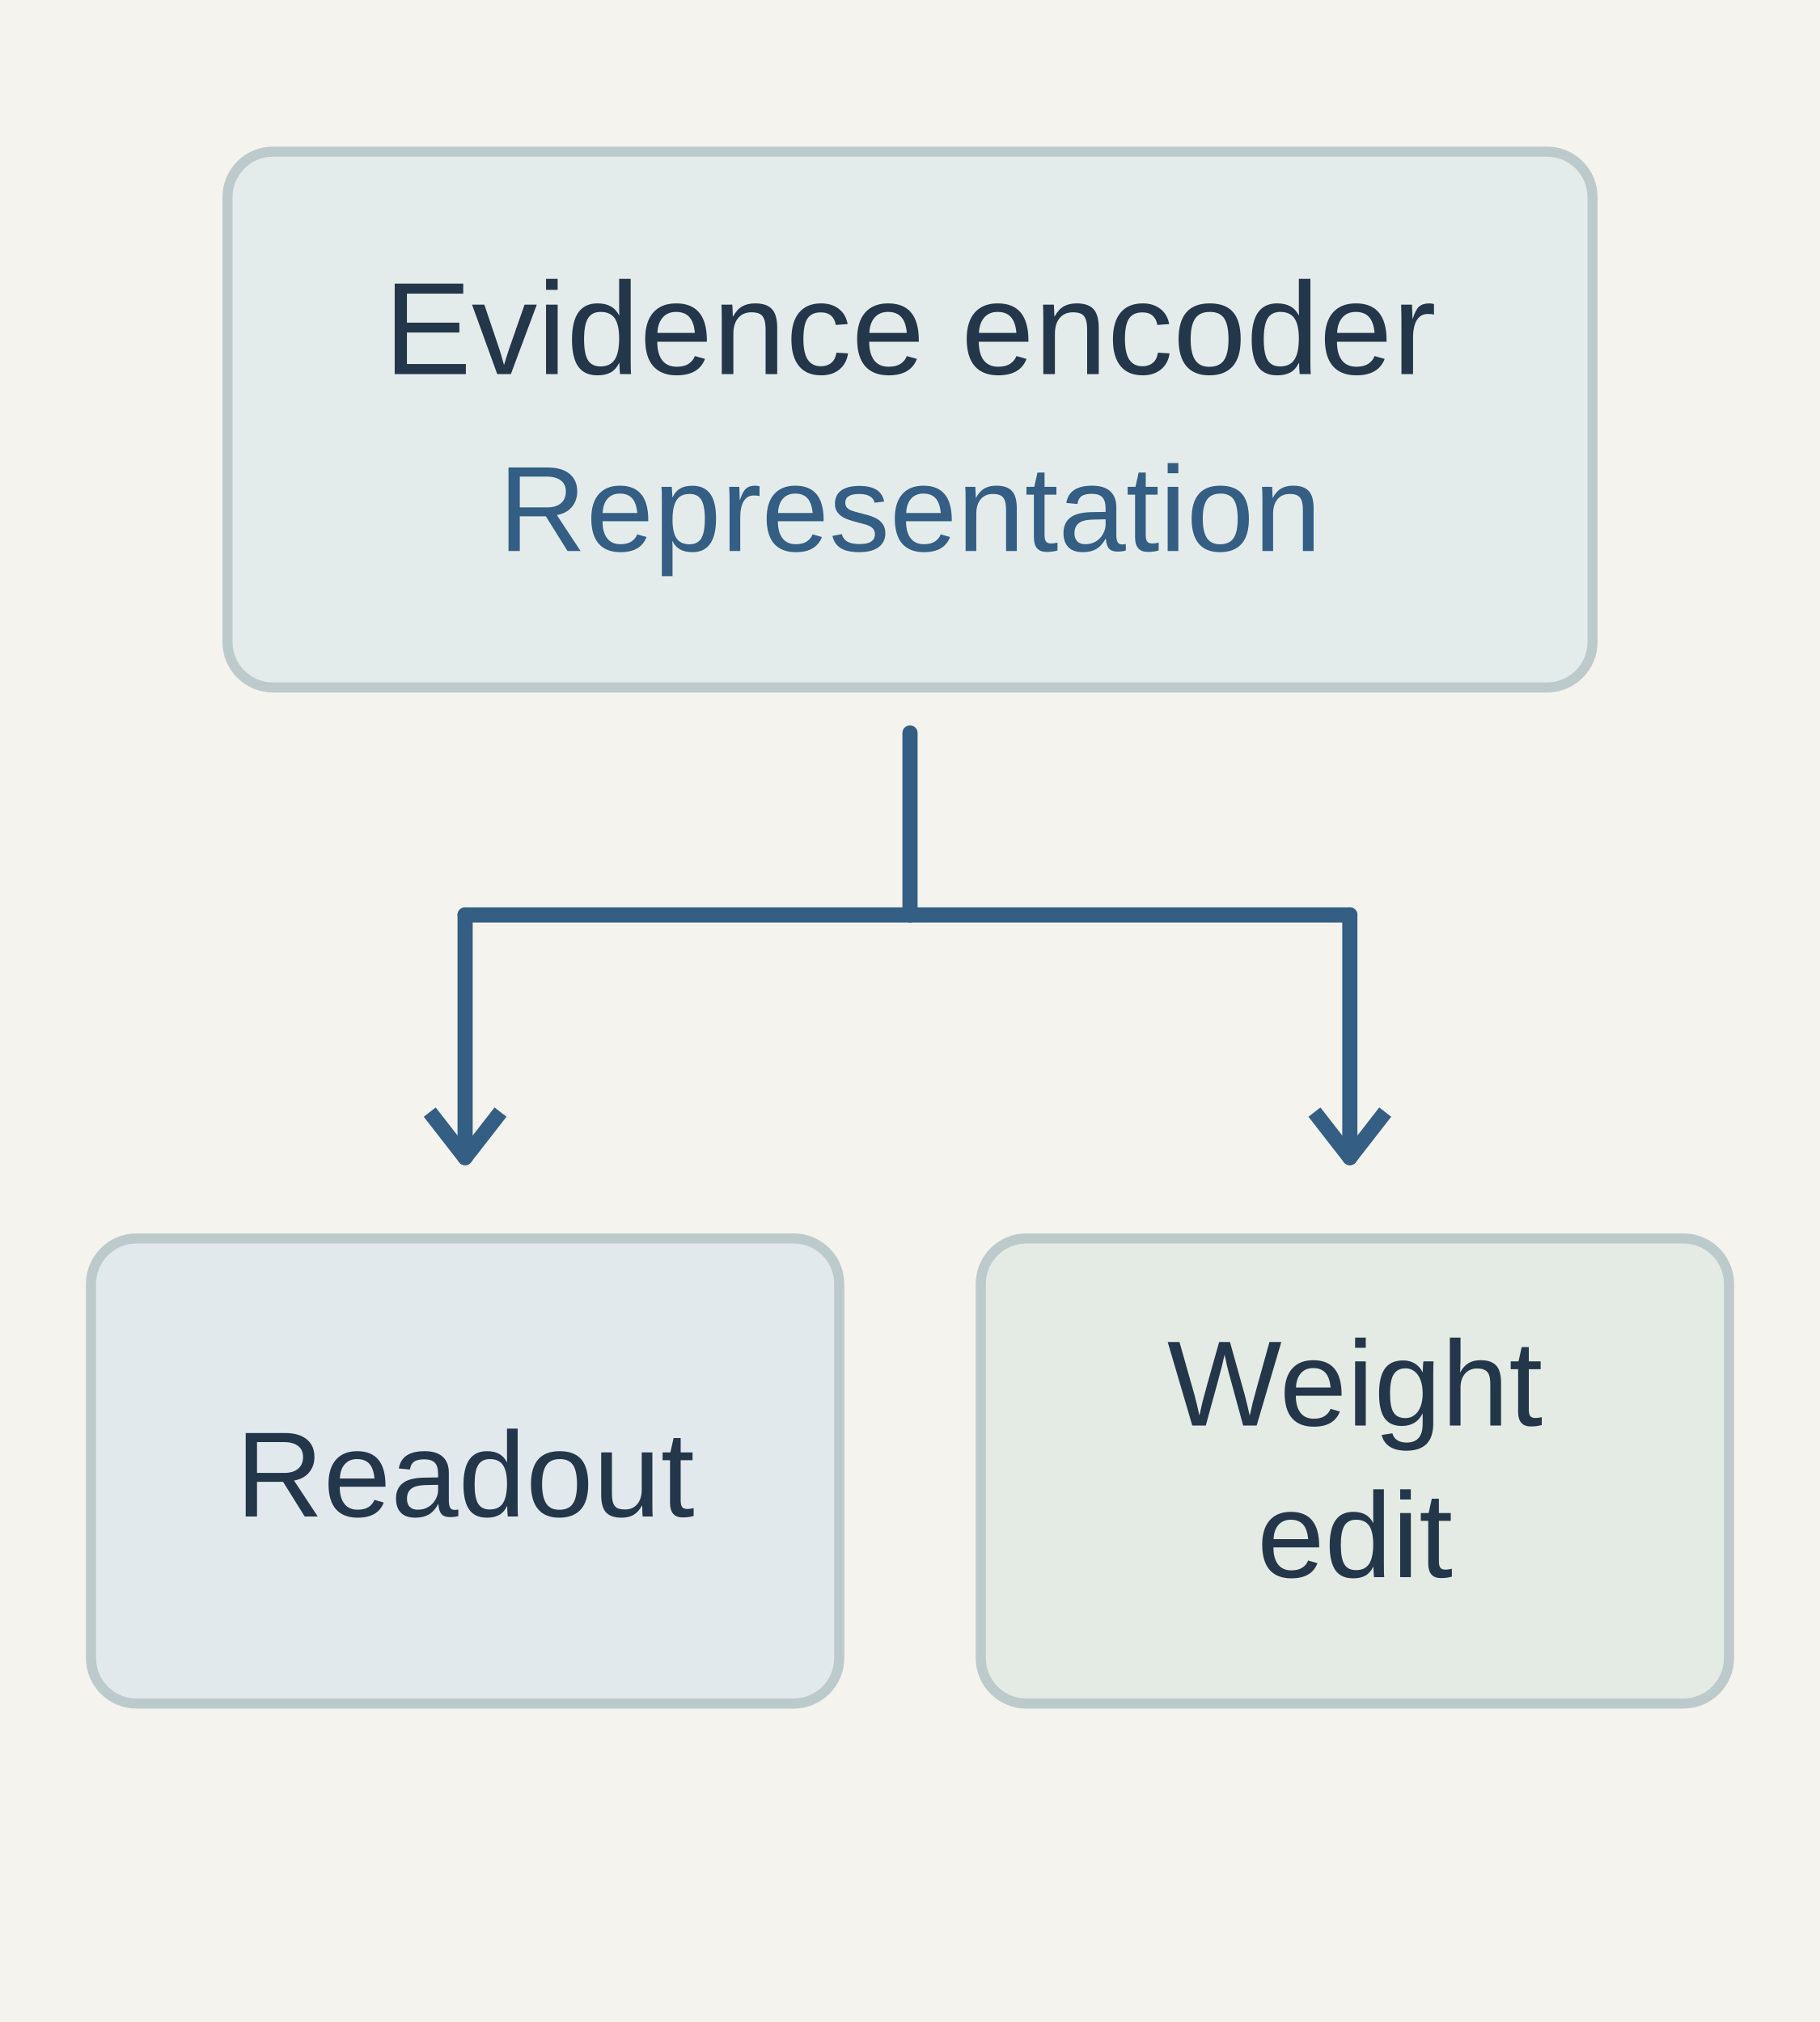
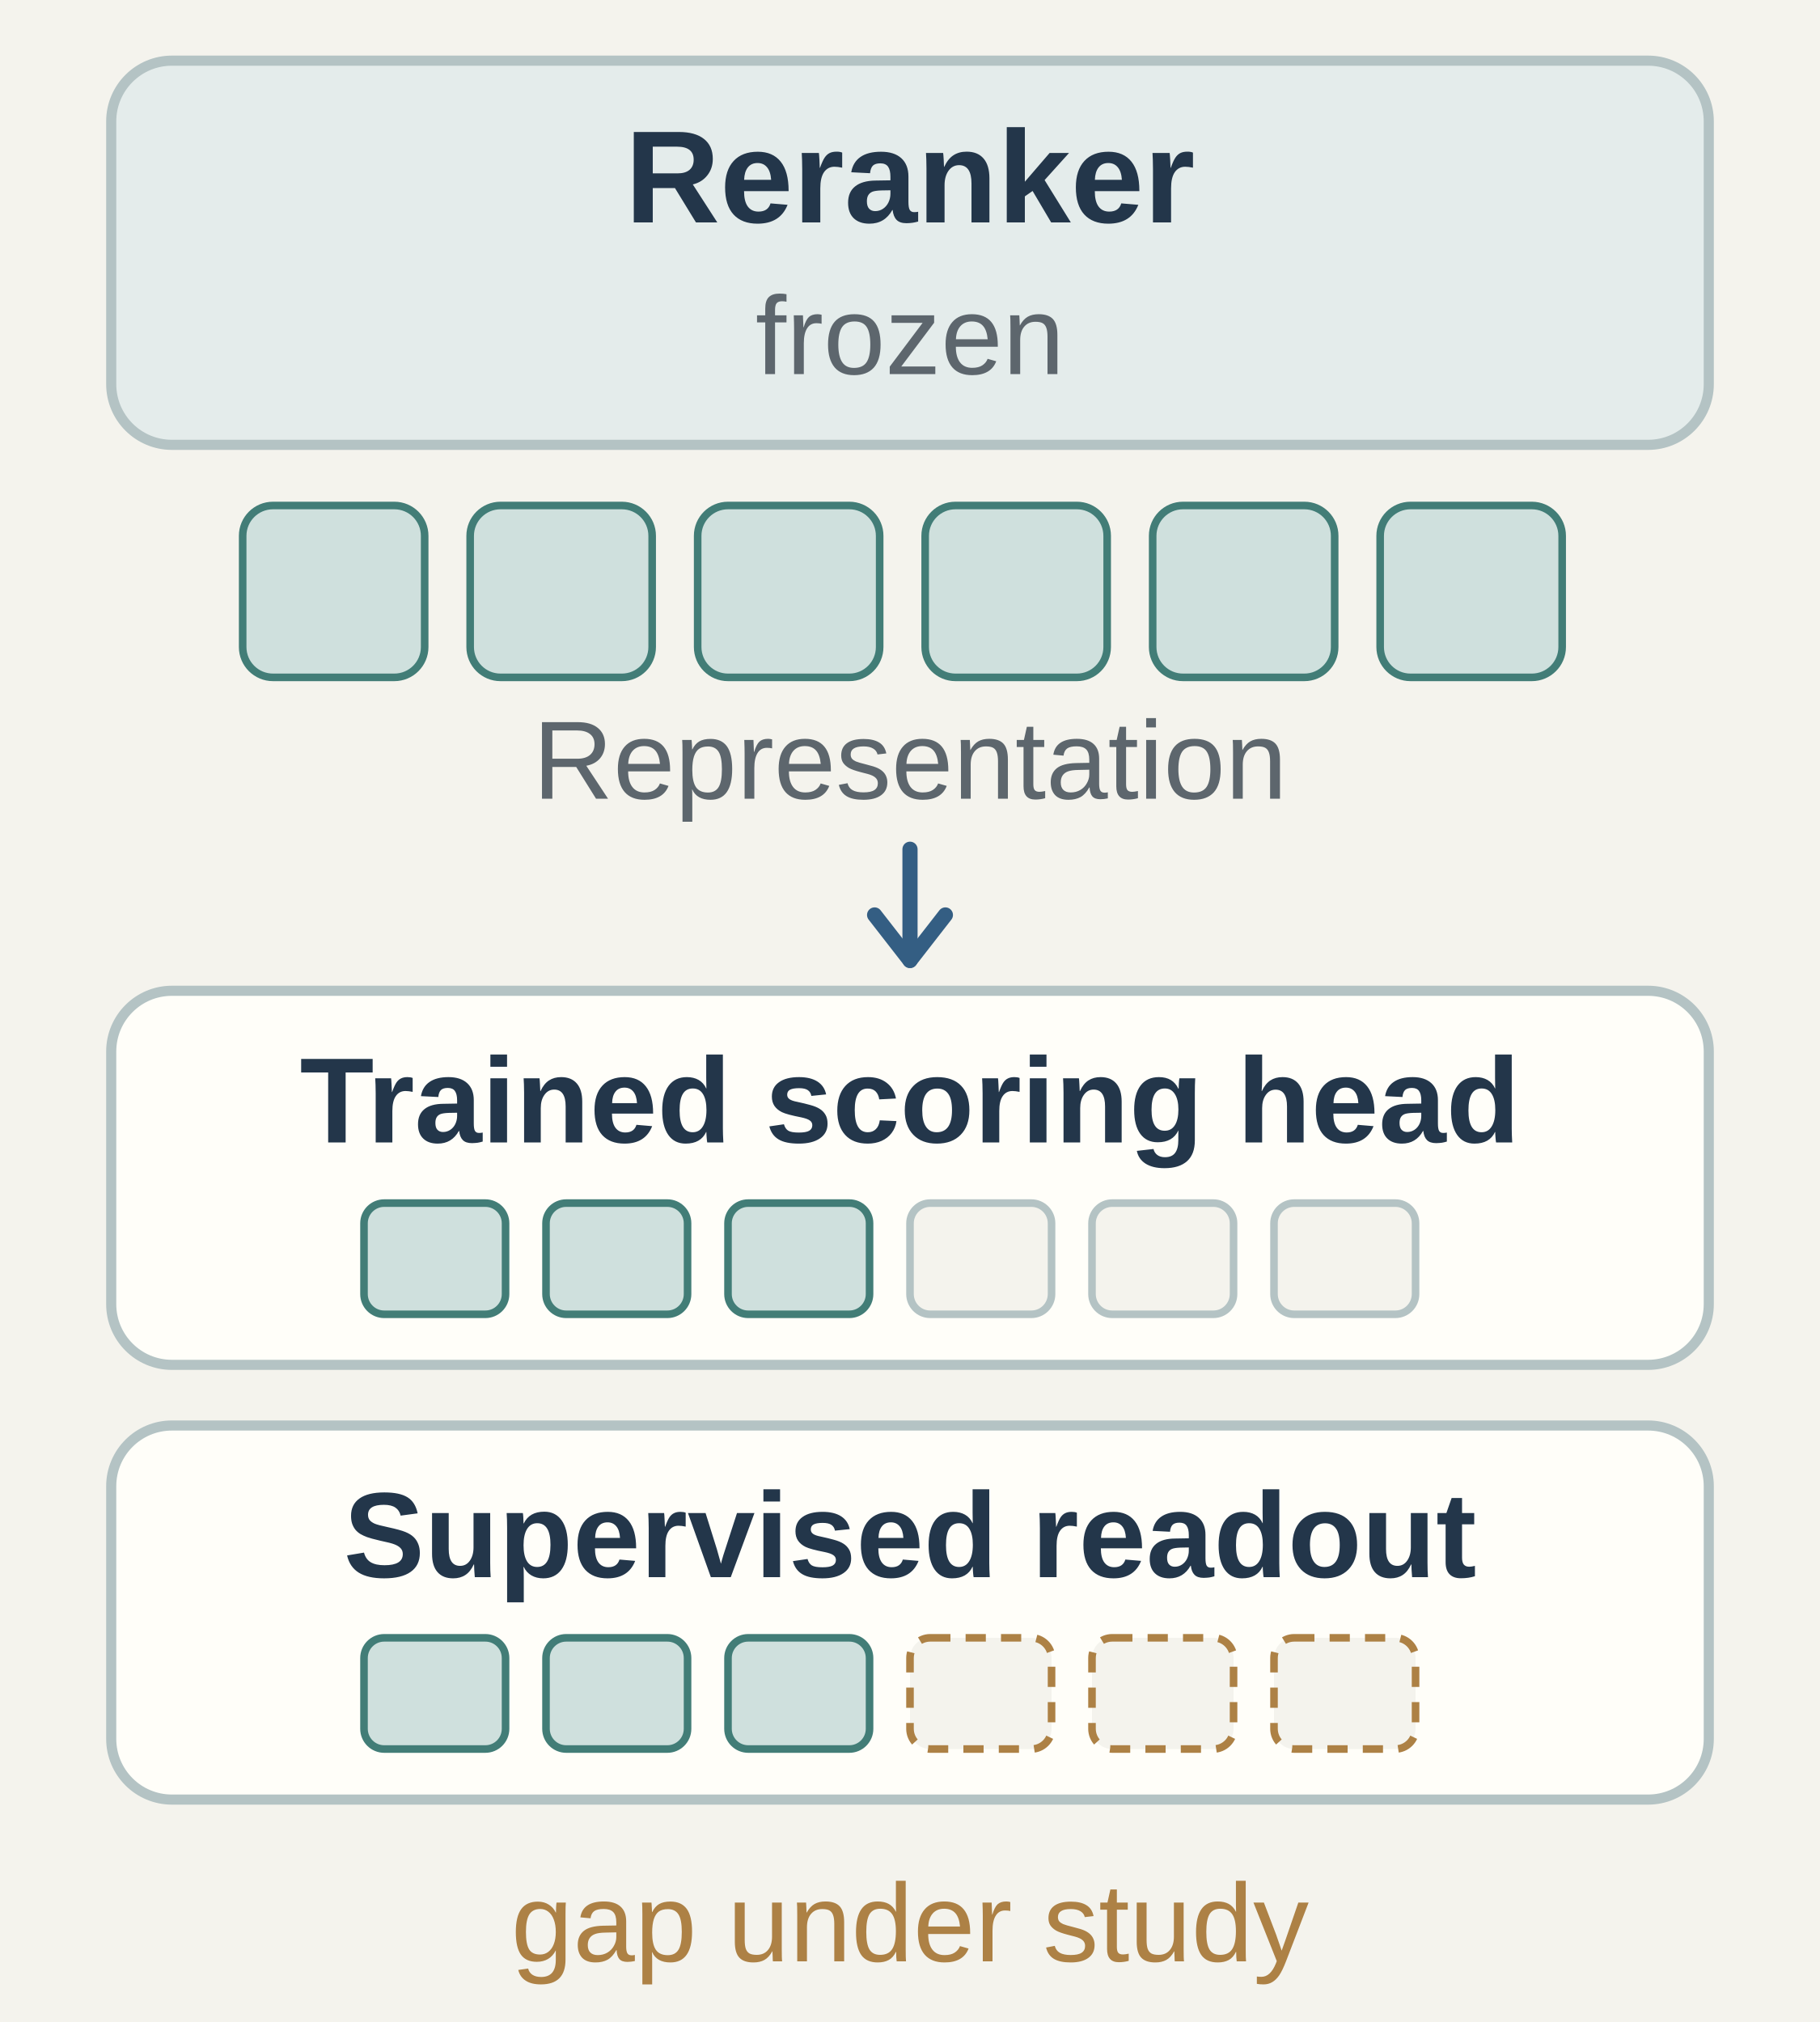
<svg xmlns="http://www.w3.org/2000/svg" width="360" height="400" viewBox="0 0 360 400" role="img" aria-labelledby="title desc">
  <rect width="360" height="400" fill="#f4f3ed" />
-   <rect x="45" y="30" width="270" height="106" rx="9" fill="#e4eceb" stroke="#bccacb" stroke-width="2" />
-   <text x="180" y="74" font-family="Arial, Helvetica, sans-serif" font-size="26" text-anchor="middle" fill="#23364a">Evidence encoder</text>
-   <text x="180" y="109" font-family="Arial, Helvetica, sans-serif" font-size="24" text-anchor="middle" fill="#345e83">Representation</text>
-   <path d="M180 145L180 181" fill="none" stroke="#345e83" stroke-width="3" stroke-linecap="round" />
-   <path d="M92 181L267 181" fill="none" stroke="#345e83" stroke-width="3" stroke-linecap="round" />
-   <path d="M92 181L92 229" fill="none" stroke="#345e83" stroke-width="3" stroke-linecap="round" />
-   <path d="M85 220L92 229L99 220" fill="none" stroke="#345e83" stroke-width="3" stroke-linejoin="round" />
-   <path d="M267 181L267 229" fill="none" stroke="#345e83" stroke-width="3" stroke-linecap="round" />
-   <path d="M260 220L267 229L274 220" fill="none" stroke="#345e83" stroke-width="3" stroke-linejoin="round" />
-   <rect x="18" y="245" width="148" height="92" rx="9" fill="#e2e9ed" stroke="#bccacb" stroke-width="2" />
-   <text x="92.0" y="300.0" font-family="Arial, Helvetica, sans-serif" font-size="24" text-anchor="middle" fill="#23364a">Readout</text>
-   <rect x="194" y="245" width="148" height="92" rx="9" fill="#e4ebe4" stroke="#bccacb" stroke-width="2" />
-   <text x="268" y="282" font-family="Arial, Helvetica, sans-serif" font-size="24" text-anchor="middle" fill="#23364a">Weight</text>
-   <text x="268" y="312" font-family="Arial, Helvetica, sans-serif" font-size="24" text-anchor="middle" fill="#23364a">edit</text>
+   <g font-family="Arial, Helvetica, sans-serif">
+     <rect x="22" y="12" width="316" height="76" rx="12" fill="#e4eceb" stroke="#b4c3c4" stroke-width="2" />
+     <text x="180" y="44" font-size="26" fill="#23364a" text-anchor="middle" font-weight="600">Reranker</text>
+     <text x="180" y="74" font-size="22" fill="#5d666d" text-anchor="middle" font-weight="400">frozen</text>
+     <rect x="48" y="100" width="36" height="34" rx="6" fill="#cfe0dd" stroke="#427d77" stroke-width="1.5" />
+     <rect x="93" y="100" width="36" height="34" rx="6" fill="#cfe0dd" stroke="#427d77" stroke-width="1.5" />
+     <rect x="138" y="100" width="36" height="34" rx="6" fill="#cfe0dd" stroke="#427d77" stroke-width="1.5" />
+     <rect x="183" y="100" width="36" height="34" rx="6" fill="#cfe0dd" stroke="#427d77" stroke-width="1.5" />
+     <rect x="228" y="100" width="36" height="34" rx="6" fill="#cfe0dd" stroke="#427d77" stroke-width="1.5" />
+     <rect x="273" y="100" width="36" height="34" rx="6" fill="#cfe0dd" stroke="#427d77" stroke-width="1.5" />
+     <text x="180" y="158" font-size="22" fill="#5d666d" text-anchor="middle" font-weight="400">Representation</text>
+     <path d="M180,168 L180,190" fill="none" stroke="#345e83" stroke-width="3" stroke-linecap="round" stroke-linejoin="round" />
+     <path d="M173,181 L180,190 L187,181" fill="none" stroke="#345e83" stroke-width="3" stroke-linecap="round" stroke-linejoin="round" />
+     <rect x="22" y="196" width="316" height="74" rx="12" fill="#fffef9" stroke="#b4c3c4" stroke-width="2" />
+     <text x="180" y="226" font-size="24" fill="#23364a" text-anchor="middle" font-weight="600">Trained scoring head</text>
+     <rect x="72" y="238" width="28" height="22" rx="4" fill="#cfe0dd" stroke="#427d77" stroke-width="1.5" />
+     <rect x="108" y="238" width="28" height="22" rx="4" fill="#cfe0dd" stroke="#427d77" stroke-width="1.5" />
+     <rect x="144" y="238" width="28" height="22" rx="4" fill="#cfe0dd" stroke="#427d77" stroke-width="1.5" />
+     <rect x="180" y="238" width="28" height="22" rx="4" fill="#f4f3ed" stroke="#b4c3c4" stroke-width="1.5" />
+     <rect x="216" y="238" width="28" height="22" rx="4" fill="#f4f3ed" stroke="#b4c3c4" stroke-width="1.5" />
+     <rect x="252" y="238" width="28" height="22" rx="4" fill="#f4f3ed" stroke="#b4c3c4" stroke-width="1.5" />
+     <rect x="22" y="282" width="316" height="74" rx="12" fill="#fffef9" stroke="#b4c3c4" stroke-width="2" />
+     <text x="180" y="312" font-size="24" fill="#23364a" text-anchor="middle" font-weight="600">Supervised readout</text>
+     <rect x="72" y="324" width="28" height="22" rx="4" fill="#cfe0dd" stroke="#427d77" stroke-width="1.5" />
+     <rect x="108" y="324" width="28" height="22" rx="4" fill="#cfe0dd" stroke="#427d77" stroke-width="1.5" />
+     <rect x="144" y="324" width="28" height="22" rx="4" fill="#cfe0dd" stroke="#427d77" stroke-width="1.5" />
+     <rect x="180" y="324" width="28" height="22" rx="4" fill="#f4f3ed" stroke="#ad8145" stroke-width="1.5" stroke-dasharray="4 3" />
+     <rect x="216" y="324" width="28" height="22" rx="4" fill="#f4f3ed" stroke="#ad8145" stroke-width="1.5" stroke-dasharray="4 3" />
+     <rect x="252" y="324" width="28" height="22" rx="4" fill="#f4f3ed" stroke="#ad8145" stroke-width="1.5" stroke-dasharray="4 3" />
+     <text x="180" y="388" font-size="22" fill="#ad8145" text-anchor="middle" font-weight="400">gap under study</text>
+   </g>
</svg>
